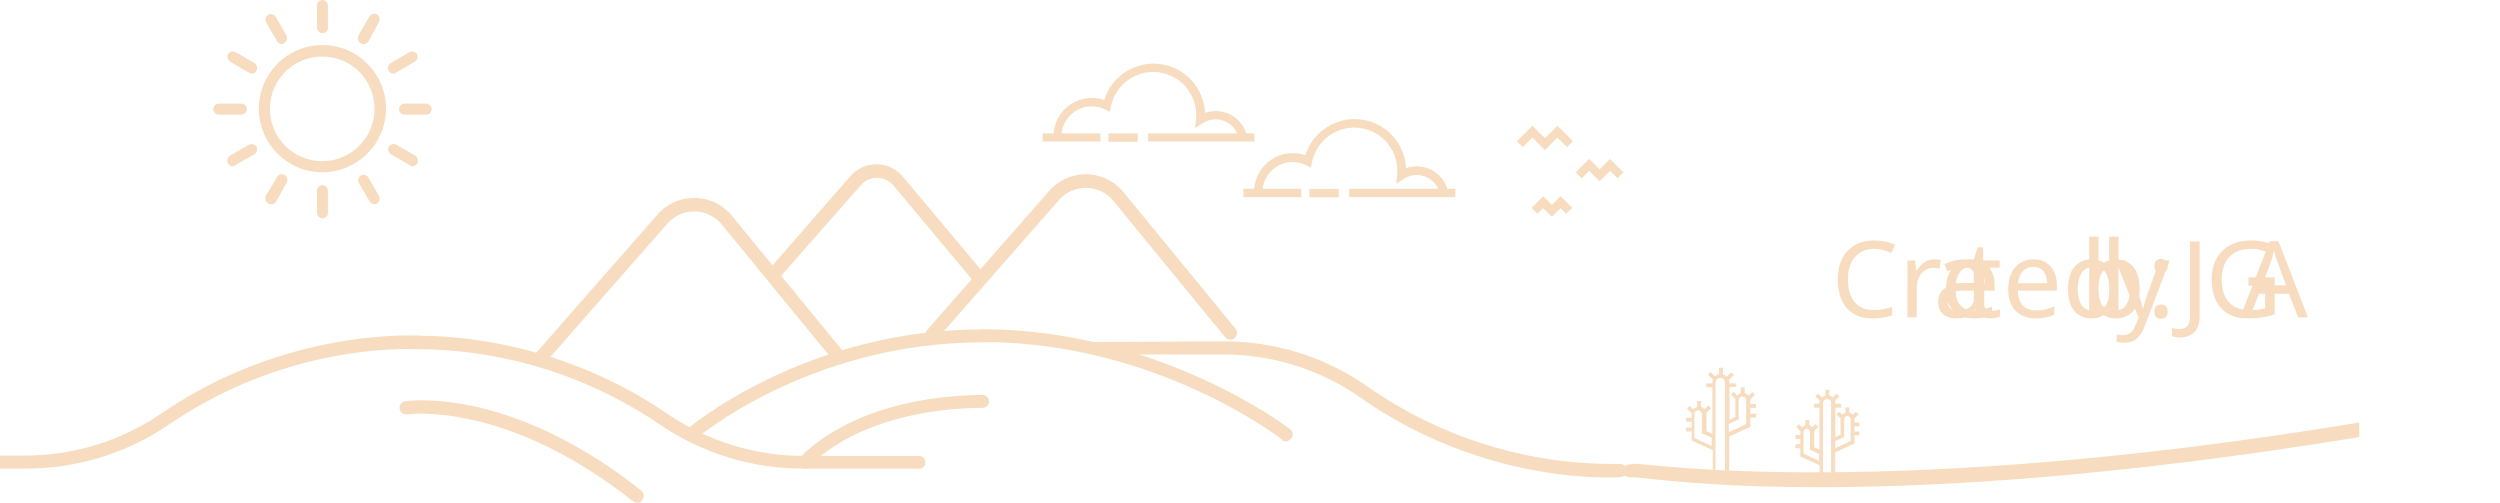
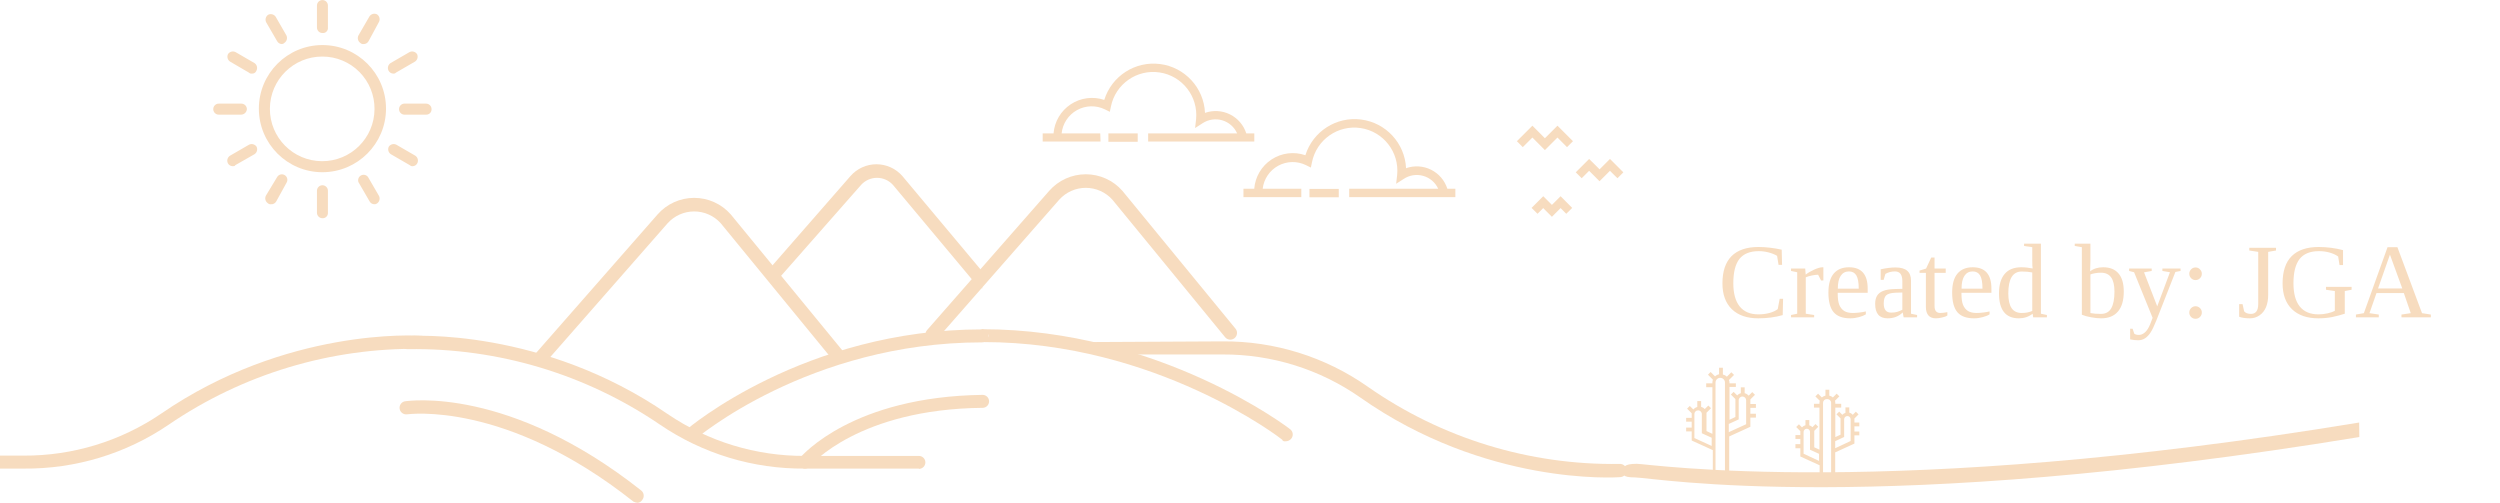
- <svg xmlns="http://www.w3.org/2000/svg" id="Layer_1" data-name="Layer 1" viewBox="0 0 423.88 85.25">
-   <defs>
-     <style>.cls-1,.cls-2{fill:#f7dcbf;}.cls-2{font-size:18px;font-family:Abolition-Regular, Abolition;}.cls-3{letter-spacing:-0.05em;}.cls-4{letter-spacing:-0.01em;}.cls-5{letter-spacing:-0.01em;}.cls-6{letter-spacing:-0.01em;}</style>
+ <svg xmlns="http://www.w3.org/2000/svg" id="Layer_1" data-name="Layer 1" viewBox="0 0 423.88 85.25" version="1.1">
+   <defs id="defs4">
+     <style id="style2">.cls-1,.cls-2{fill:#f7dcbf;}.cls-2{font-size:18px;font-family:Abolition-Regular, Abolition;}.cls-3{letter-spacing:-0.05em;}.cls-4{letter-spacing:-0.01em;}.cls-5{letter-spacing:-0.01em;}.cls-6{letter-spacing:-0.01em;}</style>
  </defs>
-   <path class="cls-1" d="M91.6,74.85a.91.91,0,0,1-.7-.3,1.12,1.12,0,0,1-.1-1.6l20.7-23.6a8.26,8.26,0,0,1,12.4,0l19.2,23.4a1.14,1.14,0,0,1-1.8,1.4l-19.1-23.3a6.06,6.06,0,0,0-9,0L92.5,74.45A1,1,0,0,1,91.6,74.85Z" transform="translate(0 -13)" />
-   <path class="cls-1" d="M166.6,61.85c.3-.06-.6-.1-.9-.4l-14.3-17.1a3.64,3.64,0,0,0-5.4,0l-13.9,15.8a1.13,1.13,0,0,1-1.7-1.5l13.8-15.8a5.84,5.84,0,0,1,8.8,0l14.4,17.2c.4.5-.5.25-.9.65C165.17,61,165.67,62,166.6,61.85Z" transform="translate(0 -13)" />
-   <path class="cls-1" d="M54.67,42.2A10.78,10.78,0,1,1,65.45,31.42,10.8,10.8,0,0,1,54.67,42.2Zm0-19.61A8.87,8.87,0,1,0,63.5,31.5,8.83,8.83,0,0,0,54.67,22.59Z" transform="translate(0 -13)" />
-   <path class="cls-1" d="M54.67,18.6a.93.93,0,0,1-.93-.93V13.94a.93.93,0,1,1,1.86,0v3.73A.84.84,0,0,1,54.67,18.6Z" transform="translate(0 -13)" />
-   <path class="cls-1" d="M47.8,20.47A.93.93,0,0,1,47,20l-1.87-3.22a1,1,0,0,1,.34-1.28,1,1,0,0,1,1.27.34L48.56,19a1,1,0,0,1-.34,1.27A.6.6,0,0,1,47.8,20.47Z" transform="translate(0 -13)" />
-   <path class="cls-1" d="M42.7,25.48a.59.59,0,0,1-.5-.17L39,23.44a1,1,0,0,1-.34-1.27,1,1,0,0,1,1.27-.34l3.23,1.87A1,1,0,0,1,43.47,25,.75.75,0,0,1,42.7,25.48Z" transform="translate(0 -13)" />
-   <path class="cls-1" d="M40.84,32.44H37.19a.94.94,0,1,1,0-1.87h3.73a.94.94,0,0,1,.94.93A1,1,0,0,1,40.84,32.44Z" transform="translate(0 -13)" />
-   <path class="cls-1" d="M39.48,41.18a.93.93,0,0,1-.85-.51A1,1,0,0,1,39,39.4l3.23-1.87a1,1,0,0,1,1.27.34,1,1,0,0,1-.34,1.27L39.9,41C39.82,41.18,39.65,41.18,39.48,41.18Z" transform="translate(0 -13)" />
-   <path class="cls-1" d="M45.93,47.63a.62.62,0,0,1-.51-.17,1,1,0,0,1-.34-1.28L47,43a.93.93,0,0,1,1.61.93l-1.78,3.23A.93.93,0,0,1,45.93,47.63Z" transform="translate(0 -13)" />
-   <path class="cls-1" d="M54.67,50a.93.93,0,0,1-.93-.93V45.34a.93.93,0,1,1,1.86,0v3.73A.88.88,0,0,1,54.67,50Z" transform="translate(0 -13)" />
-   <path class="cls-1" d="M63.5,47.63a.93.93,0,0,1-.85-.51l-1.87-3.23A.93.93,0,0,1,62.39,43l1.87,3.22a1,1,0,0,1-.34,1.28A.65.65,0,0,1,63.5,47.63Z" transform="translate(0 -13)" />
-   <path class="cls-1" d="M70,41.18a.62.62,0,0,1-.51-.17l-3.23-1.87a1,1,0,0,1-.34-1.27,1,1,0,0,1,1.27-.34l3.23,1.87a1,1,0,0,1,.34,1.27A.91.91,0,0,1,70,41.18Z" transform="translate(0 -13)" />
-   <path class="cls-1" d="M72.24,32.44H68.5a.94.94,0,0,1,0-1.87h3.74a.93.93,0,0,1,.93.93A.89.89,0,0,1,72.24,32.44Z" transform="translate(0 -13)" />
-   <path class="cls-1" d="M66.72,25.48a.93.93,0,0,1-.85-.51,1,1,0,0,1,.34-1.27l3.23-1.87a1,1,0,0,1,1.27.34,1,1,0,0,1-.34,1.27l-3.23,1.87A.52.52,0,0,1,66.72,25.48Z" transform="translate(0 -13)" />
-   <path class="cls-1" d="M61.63,20.47a.62.62,0,0,1-.51-.17A1,1,0,0,1,60.78,19l1.87-3.23a1,1,0,0,1,1.27-.34,1,1,0,0,1,.34,1.28L62.48,20A.93.93,0,0,1,61.63,20.47Z" transform="translate(0 -13)" />
-   <path class="cls-1" d="M155.8,92.45H136.5A43,43,0,0,1,111.9,85a73.85,73.85,0,0,0-42.7-12.8A1.1,1.1,0,0,1,69,70c.9-.1,23-1.4,44.2,13.2a41.07,41.07,0,0,0,23.3,7.1h19.3a1.1,1.1,0,1,1,0,2.2Z" transform="translate(0 -13)" />
-   <path class="cls-1" d="M117.2,87.85a1.22,1.22,0,0,1-.9-.4,1.12,1.12,0,0,1,.1-1.6c.2-.2,20-17,50.1-17a1.1,1.1,0,0,1,0,2.2c-29.3,0-48.5,16.3-48.7,16.5S117.4,87.85,117.2,87.85Z" transform="translate(0 -13)" />
-   <path class="cls-1" d="M108.1,98.25a1.85,1.85,0,0,1-.7-.2C85.7,80.85,69.2,83.25,69,83.25a1.12,1.12,0,0,1-.4-2.2c.7-.1,17.7-2.6,40.1,15.1a1.13,1.13,0,0,1,.2,1.6A1,1,0,0,1,108.1,98.25Z" transform="translate(0 -13)" />
-   <path class="cls-1" d="M136.5,92.45a.91.91,0,0,1-.7-.3,1.12,1.12,0,0,1-.1-1.6c.4-.4,8.9-10.3,30.9-10.6h0a1.1,1.1,0,1,1,0,2.2c-21,.2-29.1,9.7-29.2,9.8A1.06,1.06,0,0,1,136.5,92.45Z" transform="translate(0 -13)" />
-   <path class="cls-1" d="M158,70.85a.91.91,0,0,1-.7-.3,1.12,1.12,0,0,1-.1-1.6l20.7-23.6a8.26,8.26,0,0,1,12.4,0l19.2,23.4a1.14,1.14,0,0,1-1.8,1.4l-19.1-23.3a6.06,6.06,0,0,0-9,0l-20.7,23.6A1,1,0,0,1,158,70.85Z" transform="translate(0 -13)" />
-   <path class="cls-1" d="M0,90.25H4a41.07,41.07,0,0,0,23.3-7.1c21.2-14.6,43.3-13.3,44.2-13.2a1.1,1.1,0,0,1-.2,2.2A73.85,73.85,0,0,0,28.61,85,43,43,0,0,1,4,92.45H0" transform="translate(0 -13)" />
-   <path class="cls-1" d="M217.4,87.55C217.2,87.35,196,71,166.72,71c-.6,0,.88-.48.88-1.08s-1.7-1.1-1.1-1.1c30.1,0,52.1,16.8,52.3,17a1.12,1.12,0,0,1,.1,1.6,1.22,1.22,0,0,1-.9.4C217.8,87.85,217.5,87.85,217.4,87.55Z" transform="translate(0 -13)" />
-   <path class="cls-1" d="M186.93,72A1.12,1.12,0,0,0,188,73.1h19.3a40.4,40.4,0,0,1,23.3,7.27c21.2,14.95,43.3,13.62,44.2,13.52a1.14,1.14,0,0,0,1-1.23,1.13,1.13,0,0,0-1.2-1,72.49,72.49,0,0,1-42.7-13.1,42.32,42.32,0,0,0-24.6-7.68L184.58,71C184,71,186.93,71.36,186.93,72Z" transform="translate(0 -13)" />
-   <path class="cls-1" d="M220.64,45h-6.55A5.12,5.12,0,0,1,221.43,41l.83.41.19-.91a7.31,7.31,0,0,1,14.44,2.17l-.17,1.49,1.26-.81A4,4,0,0,1,243.85,45H228.76v1.42h18V45h-1.36a5.44,5.44,0,0,0-7-3.48,8.74,8.74,0,0,0-17.07-2.2A6.55,6.55,0,0,0,212.66,45h-1.83v1.42h9.81Z" transform="translate(0 -13)" />
-   <rect class="cls-1" x="222.02" y="32.03" width="4.97" height="1.42" />
-   <path class="cls-1" d="M315.28,93.35h-4.12V89.7l3.26-1.49v-1.4h.83v-.64h-.83v-.89h.83v-.64h-.83v-.53s0-.1,0-.15l.7-.7-.46-.46-.52.53-.06-.06a1,1,0,0,0-.53-.31v-.88h-.65V83a1.09,1.09,0,0,0-.53.33l-.53-.54-.46.46.69.69a.65.65,0,0,0,0,.2v2.56l-.89.41v-5h1v-.65h-1v-.14a1.15,1.15,0,0,0-.06-.37l.75-.75-.46-.45-.64.64a1.36,1.36,0,0,0-.61-.31v-1h-.65v1a1.36,1.36,0,0,0-.61.31l-.64-.64-.46.46.75.74a1.15,1.15,0,0,0-.06.37v.14h-.93v.65h.93v7.13l-.88-.4V86.25a1.23,1.23,0,0,0,0-.2l.68-.69-.46-.46-.53.53a1.15,1.15,0,0,0-.53-.32v-.89h-.65v.88a1.13,1.13,0,0,0-.53.3l-.05.07-.53-.53-.46.46.7.7c0,.05,0,.1,0,.15v.52h-.83v.65h.83v.88h-.83V89h.83v1.4l3.27,1.49v1.51H293.19V87l3.59-1.64V83.8h.94v-.65h-.94v-1h.94v-.65h-.94v-.61a1,1,0,0,0,0-.17l.78-.78-.46-.46-.6.6L296.4,80a1.16,1.16,0,0,0-.59-.33v-1h-.65v1a1.22,1.22,0,0,0-.61.38l-.61-.61-.46.46.76.76a1.79,1.79,0,0,0,0,.23V83.7l-1,.47V78.6h1.08V78h-1.08v-.09a1.28,1.28,0,0,0-.09-.48l.86-.86-.46-.45-.76.75a1.29,1.29,0,0,0-.67-.36V75.35h-.65v1.11a1.36,1.36,0,0,0-.68.36l-.75-.75-.45.46.84.85a1.51,1.51,0,0,0-.09.48V78h-1.05v.65h1.05v7.91l-1-.47V83.21a.85.85,0,0,0,0-.23l.77-.77-.46-.45-.61.6a1.29,1.29,0,0,0-.61-.38V81h-.65v1a1.33,1.33,0,0,0-.59.33l-.08.1-.6-.6-.46.46.78.78a.88.88,0,0,0,0,.17v.61h-.94v.65h.94v1h-.94v.64h.94v1.55l3.58,1.63v4h-4.9V94h29.89Zm-2.6-6.26v-3a.55.55,0,0,1,.55-.55.57.57,0,0,1,.39.16.55.55,0,0,1,.16.39v3.68L311.16,89v-1.2Zm-3-6.42h.17a.62.62,0,0,1,.62.62V93.24H309.1V81.29A.62.62,0,0,1,309.72,80.67Zm-3.88,9.26V86.25a.51.51,0,0,1,.16-.39.54.54,0,0,1,.93.39v3l1.53.7v1.2Zm-11-5.82V80.86a.63.63,0,0,1,.63-.63.64.64,0,0,1,.45.19.63.63,0,0,1,.18.44v4.07l-2.94,1.34V84.88Zm-7.51,3.16V83.21a.6.6,0,0,1,.19-.45.59.59,0,0,1,.44-.18.63.63,0,0,1,.63.63v3.25l1.67.76v1.39Zm3.58-9.41a.8.8,0,0,1,1.6,0V93.35h-1.6Z" transform="translate(0 -13)" />
-   <polygon class="cls-1" points="263.13 36.76 264.6 35.28 265.56 36.25 266.57 35.25 264.6 33.27 263.13 34.74 261.66 33.27 259.68 35.25 260.69 36.25 261.65 35.28 263.13 36.76" />
-   <polygon class="cls-1" points="269.44 26.95 267.17 29.22 268.18 30.22 269.44 28.96 271.2 30.73 272.97 28.96 274.24 30.22 275.24 29.22 272.97 26.95 271.21 28.71 269.44 26.95" />
-   <polygon class="cls-1" points="264.07 21.31 261.94 23.44 259.82 21.31 257.19 23.94 258.19 24.95 259.82 23.32 261.94 25.45 264.07 23.32 265.69 24.95 266.7 23.94 264.07 21.31" />
-   <path class="cls-1" d="M186.55,35.62H180a5.12,5.12,0,0,1,7.35-4.07l.82.41.19-.9a7.31,7.31,0,0,1,14.44,2.16l-.17,1.49,1.26-.81a4,4,0,0,1,5.87,1.72H194.67V37h18V35.62h-1.36a5.44,5.44,0,0,0-7-3.48,8.74,8.74,0,0,0-17.08-2.2,6.54,6.54,0,0,0-8.6,5.68h-1.84V37h9.81Z" transform="translate(0 -13)" />
-   <rect class="cls-1" x="187.93" y="22.62" width="4.97" height="1.42" />
-   <path class="cls-1" d="M400,84.64c-79.8,13.17-120.44,7-122.47,7-2.32,0-2.27.63-2.27,1.19s-.35,1.12,2,1.12c3.48.09,40.73,6.61,122.77-6.85" transform="translate(0 -13)" />
-   <text class="cls-2" transform="translate(310.51 53.8)">Cre<tspan class="cls-3" x="17.28" y="0">a</tspan>
-     <tspan x="22.5" y="0">ted </tspan>
-     <tspan class="cls-4" x="42.19" y="0">b</tspan>
-     <tspan class="cls-3" x="48.18" y="0">y</tspan>
-     <tspan x="53.48" y="0">:</tspan>
-     <tspan class="cls-4" x="56.46" y="0"> </tspan>
-     <tspan x="59.16" y="0">J</tspan>
-     <tspan class="cls-5" x="63.39" y="0">G</tspan>
-     <tspan class="cls-6" x="69.32" y="0">A</tspan>
+   <path class="cls-1" d="M91.6,74.85a.91.91,0,0,1-.7-.3,1.12,1.12,0,0,1-.1-1.6l20.7-23.6a8.26,8.26,0,0,1,12.4,0l19.2,23.4a1.14,1.14,0,0,1-1.8,1.4l-19.1-23.3a6.06,6.06,0,0,0-9,0L92.5,74.45A1,1,0,0,1,91.6,74.85Z" transform="translate(0 -13)" id="path6" />
+   <path class="cls-1" d="M166.6,61.85c.3-.06-.6-.1-.9-.4l-14.3-17.1a3.64,3.64,0,0,0-5.4,0l-13.9,15.8a1.13,1.13,0,0,1-1.7-1.5l13.8-15.8a5.84,5.84,0,0,1,8.8,0l14.4,17.2c.4.5-.5.25-.9.65C165.17,61,165.67,62,166.6,61.85Z" transform="translate(0 -13)" id="path8" />
+   <path class="cls-1" d="M54.67,42.2A10.78,10.78,0,1,1,65.45,31.42,10.8,10.8,0,0,1,54.67,42.2Zm0-19.61A8.87,8.87,0,1,0,63.5,31.5,8.83,8.83,0,0,0,54.67,22.59Z" transform="translate(0 -13)" id="path10" />
+   <path class="cls-1" d="M54.67,18.6a.93.93,0,0,1-.93-.93V13.94a.93.93,0,1,1,1.86,0v3.73A.84.84,0,0,1,54.67,18.6Z" transform="translate(0 -13)" id="path12" />
+   <path class="cls-1" d="M47.8,20.47A.93.93,0,0,1,47,20l-1.87-3.22a1,1,0,0,1,.34-1.28,1,1,0,0,1,1.27.34L48.56,19a1,1,0,0,1-.34,1.27A.6.6,0,0,1,47.8,20.47Z" transform="translate(0 -13)" id="path14" />
+   <path class="cls-1" d="M42.7,25.48a.59.59,0,0,1-.5-.17L39,23.44a1,1,0,0,1-.34-1.27,1,1,0,0,1,1.27-.34l3.23,1.87A1,1,0,0,1,43.47,25,.75.75,0,0,1,42.7,25.48Z" transform="translate(0 -13)" id="path16" />
+   <path class="cls-1" d="M40.84,32.44H37.19a.94.94,0,1,1,0-1.87h3.73a.94.94,0,0,1,.94.93A1,1,0,0,1,40.84,32.44Z" transform="translate(0 -13)" id="path18" />
+   <path class="cls-1" d="M39.48,41.18a.93.93,0,0,1-.85-.51A1,1,0,0,1,39,39.4l3.23-1.87a1,1,0,0,1,1.27.34,1,1,0,0,1-.34,1.27L39.9,41C39.82,41.18,39.65,41.18,39.48,41.18Z" transform="translate(0 -13)" id="path20" />
+   <path class="cls-1" d="M45.93,47.63a.62.62,0,0,1-.51-.17,1,1,0,0,1-.34-1.28L47,43a.93.93,0,0,1,1.61.93l-1.78,3.23A.93.93,0,0,1,45.93,47.63Z" transform="translate(0 -13)" id="path22" />
+   <path class="cls-1" d="M54.67,50a.93.93,0,0,1-.93-.93V45.34a.93.93,0,1,1,1.86,0v3.73A.88.88,0,0,1,54.67,50Z" transform="translate(0 -13)" id="path24" />
+   <path class="cls-1" d="M63.5,47.63a.93.93,0,0,1-.85-.51l-1.87-3.23A.93.93,0,0,1,62.39,43l1.87,3.22a1,1,0,0,1-.34,1.28A.65.65,0,0,1,63.5,47.63Z" transform="translate(0 -13)" id="path26" />
+   <path class="cls-1" d="M70,41.18a.62.62,0,0,1-.51-.17l-3.23-1.87a1,1,0,0,1-.34-1.27,1,1,0,0,1,1.27-.34l3.23,1.87a1,1,0,0,1,.34,1.27A.91.91,0,0,1,70,41.18Z" transform="translate(0 -13)" id="path28" />
+   <path class="cls-1" d="M72.24,32.44H68.5a.94.94,0,0,1,0-1.87h3.74a.93.93,0,0,1,.93.93A.89.89,0,0,1,72.24,32.44Z" transform="translate(0 -13)" id="path30" />
+   <path class="cls-1" d="M66.72,25.48a.93.93,0,0,1-.85-.51,1,1,0,0,1,.34-1.27l3.23-1.87a1,1,0,0,1,1.27.34,1,1,0,0,1-.34,1.27l-3.23,1.87A.52.52,0,0,1,66.72,25.48Z" transform="translate(0 -13)" id="path32" />
+   <path class="cls-1" d="M61.63,20.47a.62.62,0,0,1-.51-.17A1,1,0,0,1,60.78,19l1.87-3.23a1,1,0,0,1,1.27-.34,1,1,0,0,1,.34,1.28L62.48,20A.93.93,0,0,1,61.63,20.47Z" transform="translate(0 -13)" id="path34" />
+   <path class="cls-1" d="M155.8,92.45H136.5A43,43,0,0,1,111.9,85a73.85,73.85,0,0,0-42.7-12.8A1.1,1.1,0,0,1,69,70c.9-.1,23-1.4,44.2,13.2a41.07,41.07,0,0,0,23.3,7.1h19.3a1.1,1.1,0,1,1,0,2.2Z" transform="translate(0 -13)" id="path36" />
+   <path class="cls-1" d="M117.2,87.85a1.22,1.22,0,0,1-.9-.4,1.12,1.12,0,0,1,.1-1.6c.2-.2,20-17,50.1-17a1.1,1.1,0,0,1,0,2.2c-29.3,0-48.5,16.3-48.7,16.5S117.4,87.85,117.2,87.85Z" transform="translate(0 -13)" id="path38" />
+   <path class="cls-1" d="M108.1,98.25a1.85,1.85,0,0,1-.7-.2C85.7,80.85,69.2,83.25,69,83.25a1.12,1.12,0,0,1-.4-2.2c.7-.1,17.7-2.6,40.1,15.1a1.13,1.13,0,0,1,.2,1.6A1,1,0,0,1,108.1,98.25Z" transform="translate(0 -13)" id="path40" />
+   <path class="cls-1" d="M136.5,92.45a.91.91,0,0,1-.7-.3,1.12,1.12,0,0,1-.1-1.6c.4-.4,8.9-10.3,30.9-10.6h0a1.1,1.1,0,1,1,0,2.2c-21,.2-29.1,9.7-29.2,9.8A1.06,1.06,0,0,1,136.5,92.45Z" transform="translate(0 -13)" id="path42" />
+   <path class="cls-1" d="M158,70.85a.91.91,0,0,1-.7-.3,1.12,1.12,0,0,1-.1-1.6l20.7-23.6a8.26,8.26,0,0,1,12.4,0l19.2,23.4a1.14,1.14,0,0,1-1.8,1.4l-19.1-23.3a6.06,6.06,0,0,0-9,0l-20.7,23.6A1,1,0,0,1,158,70.85Z" transform="translate(0 -13)" id="path44" />
+   <path class="cls-1" d="M0,90.25H4a41.07,41.07,0,0,0,23.3-7.1c21.2-14.6,43.3-13.3,44.2-13.2a1.1,1.1,0,0,1-.2,2.2A73.85,73.85,0,0,0,28.61,85,43,43,0,0,1,4,92.45H0" transform="translate(0 -13)" id="path46" />
+   <path class="cls-1" d="M217.4,87.55C217.2,87.35,196,71,166.72,71c-.6,0,.88-.48.88-1.08s-1.7-1.1-1.1-1.1c30.1,0,52.1,16.8,52.3,17a1.12,1.12,0,0,1,.1,1.6,1.22,1.22,0,0,1-.9.4C217.8,87.85,217.5,87.85,217.4,87.55Z" transform="translate(0 -13)" id="path48" />
+   <path class="cls-1" d="M186.93,72A1.12,1.12,0,0,0,188,73.1h19.3a40.4,40.4,0,0,1,23.3,7.27c21.2,14.95,43.3,13.62,44.2,13.52a1.14,1.14,0,0,0,1-1.23,1.13,1.13,0,0,0-1.2-1,72.49,72.49,0,0,1-42.7-13.1,42.32,42.32,0,0,0-24.6-7.68L184.58,71C184,71,186.93,71.36,186.93,72Z" transform="translate(0 -13)" id="path50" />
+   <path class="cls-1" d="M220.64,45h-6.55A5.12,5.12,0,0,1,221.43,41l.83.41.19-.91a7.31,7.31,0,0,1,14.44,2.17l-.17,1.49,1.26-.81A4,4,0,0,1,243.85,45H228.76v1.42h18V45h-1.36a5.44,5.44,0,0,0-7-3.48,8.74,8.74,0,0,0-17.07-2.2A6.55,6.55,0,0,0,212.66,45h-1.83v1.42h9.81Z" transform="translate(0 -13)" id="path52" />
+   <rect class="cls-1" x="222.02" y="32.03" width="4.97" height="1.42" id="rect54" />
+   <path class="cls-1" d="M315.28,93.35h-4.12V89.7l3.26-1.49v-1.4h.83v-.64h-.83v-.89h.83v-.64h-.83v-.53s0-.1,0-.15l.7-.7-.46-.46-.52.53-.06-.06a1,1,0,0,0-.53-.31v-.88h-.65V83a1.09,1.09,0,0,0-.53.33l-.53-.54-.46.46.69.69a.65.65,0,0,0,0,.2v2.56l-.89.41v-5h1v-.65h-1v-.14a1.15,1.15,0,0,0-.06-.37l.75-.75-.46-.45-.64.64a1.36,1.36,0,0,0-.61-.31v-1h-.65v1a1.36,1.36,0,0,0-.61.31l-.64-.64-.46.46.75.74a1.15,1.15,0,0,0-.06.37v.14h-.93v.65h.93v7.13l-.88-.4V86.25a1.23,1.23,0,0,0,0-.2l.68-.69-.46-.46-.53.53a1.15,1.15,0,0,0-.53-.32v-.89h-.65v.88a1.13,1.13,0,0,0-.53.3l-.05.07-.53-.53-.46.46.7.7c0,.05,0,.1,0,.15v.52h-.83v.65h.83v.88h-.83V89h.83v1.4l3.27,1.49v1.51H293.19V87l3.59-1.64V83.8h.94v-.65h-.94v-1h.94v-.65h-.94v-.61a1,1,0,0,0,0-.17l.78-.78-.46-.46-.6.6L296.4,80a1.16,1.16,0,0,0-.59-.33v-1h-.65v1a1.22,1.22,0,0,0-.61.38l-.61-.61-.46.46.76.76a1.79,1.79,0,0,0,0,.23V83.7l-1,.47V78.6h1.08V78h-1.08v-.09a1.28,1.28,0,0,0-.09-.48l.86-.86-.46-.45-.76.75a1.29,1.29,0,0,0-.67-.36V75.35h-.65v1.11a1.36,1.36,0,0,0-.68.36l-.75-.75-.45.46.84.85a1.51,1.51,0,0,0-.09.48V78h-1.05v.65h1.05v7.91l-1-.47V83.21a.85.85,0,0,0,0-.23l.77-.77-.46-.45-.61.6a1.29,1.29,0,0,0-.61-.38V81h-.65v1a1.33,1.33,0,0,0-.59.33l-.08.1-.6-.6-.46.46.78.78a.88.88,0,0,0,0,.17v.61h-.94v.65h.94v1h-.94v.64h.94v1.55l3.58,1.63v4h-4.9V94h29.89Zm-2.6-6.26v-3a.55.55,0,0,1,.55-.55.57.57,0,0,1,.39.16.55.55,0,0,1,.16.39v3.68L311.16,89v-1.2Zm-3-6.42h.17a.62.62,0,0,1,.62.62V93.24H309.1V81.29A.62.62,0,0,1,309.72,80.67Zm-3.88,9.26V86.25a.51.51,0,0,1,.16-.39.54.54,0,0,1,.93.39v3l1.53.7v1.2Zm-11-5.82V80.86a.63.63,0,0,1,.63-.63.64.64,0,0,1,.45.19.63.63,0,0,1,.18.44v4.07l-2.94,1.34V84.88Zm-7.51,3.16V83.21a.6.6,0,0,1,.19-.45.59.59,0,0,1,.44-.18.63.63,0,0,1,.63.63v3.25l1.67.76v1.39Zm3.58-9.41a.8.8,0,0,1,1.6,0V93.35h-1.6Z" transform="translate(0 -13)" id="path56" />
+   <polygon class="cls-1" points="263.13 36.76 264.6 35.28 265.56 36.25 266.57 35.25 264.6 33.27 263.13 34.74 261.66 33.27 259.68 35.25 260.69 36.25 261.65 35.28 263.13 36.76" id="polygon58" />
+   <polygon class="cls-1" points="269.44 26.95 267.17 29.22 268.18 30.22 269.44 28.96 271.2 30.73 272.97 28.96 274.24 30.22 275.24 29.22 272.97 26.95 271.21 28.71 269.44 26.95" id="polygon60" />
+   <polygon class="cls-1" points="264.07 21.31 261.94 23.44 259.82 21.31 257.19 23.94 258.19 24.95 259.82 23.32 261.94 25.45 264.07 23.32 265.69 24.95 266.7 23.94 264.07 21.31" id="polygon62" />
+   <path class="cls-1" d="M186.55,35.62H180a5.12,5.12,0,0,1,7.35-4.07l.82.41.19-.9a7.31,7.31,0,0,1,14.44,2.16l-.17,1.49,1.26-.81a4,4,0,0,1,5.87,1.72H194.67V37h18V35.62h-1.36a5.44,5.44,0,0,0-7-3.48,8.74,8.74,0,0,0-17.08-2.2,6.54,6.54,0,0,0-8.6,5.68h-1.84V37h9.81Z" transform="translate(0 -13)" id="path64" />
+   <rect class="cls-1" x="187.93" y="22.62" width="4.97" height="1.42" id="rect66" />
+   <path class="cls-1" d="M400,84.64c-79.8,13.17-120.44,7-122.47,7-2.32,0-2.27.63-2.27,1.19s-.35,1.12,2,1.12c3.48.09,40.73,6.61,122.77-6.85" transform="translate(0 -13)" id="path68" />
+   <text class="cls-2" id="text88" x="412.282" y="53.8" style="text-align:end;text-anchor:end">
+     <tspan style="font-style:normal;font-variant:normal;font-weight:normal;font-stretch:normal;font-family:'Times New Roman';-inkscape-font-specification:'Times New Roman, ';text-align:end;text-anchor:end" id="tspan2635">Created by: JGA</tspan>
  </text>
</svg>
